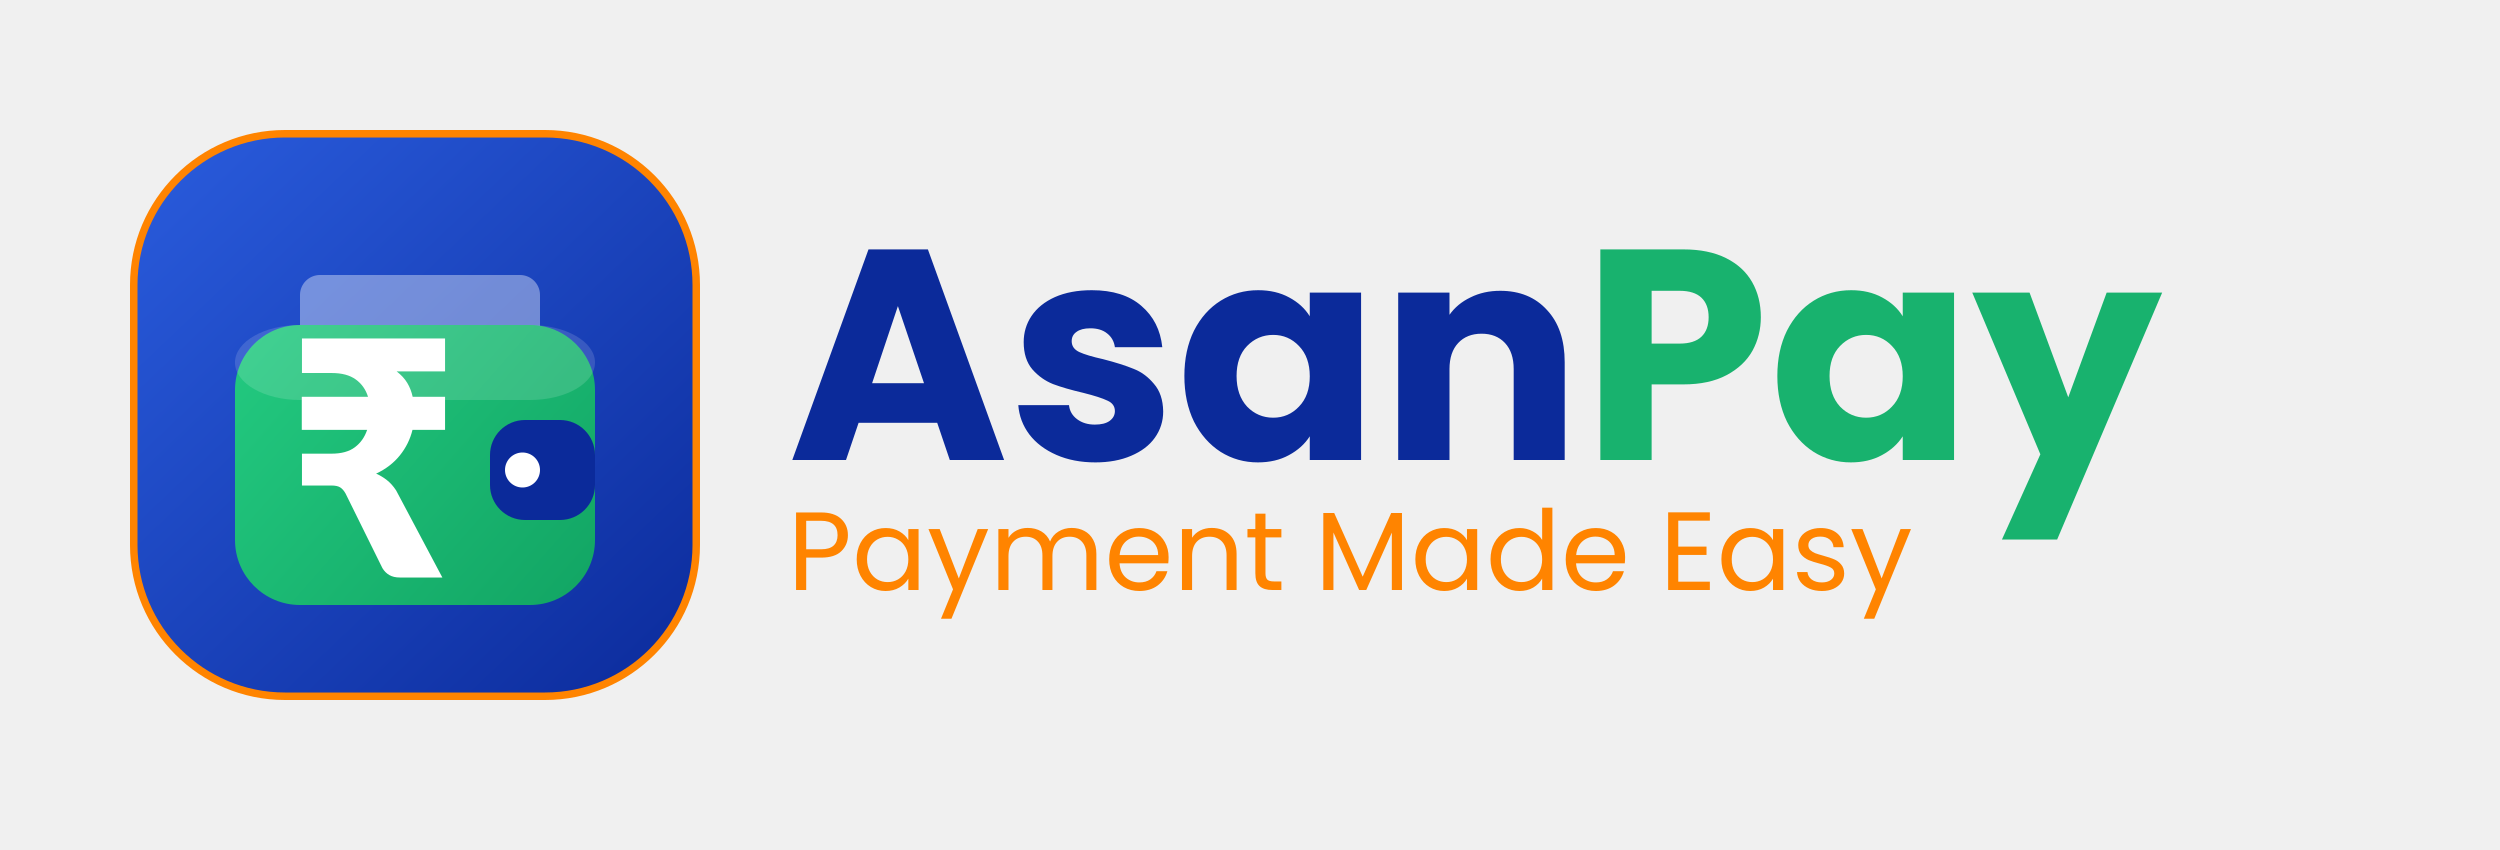
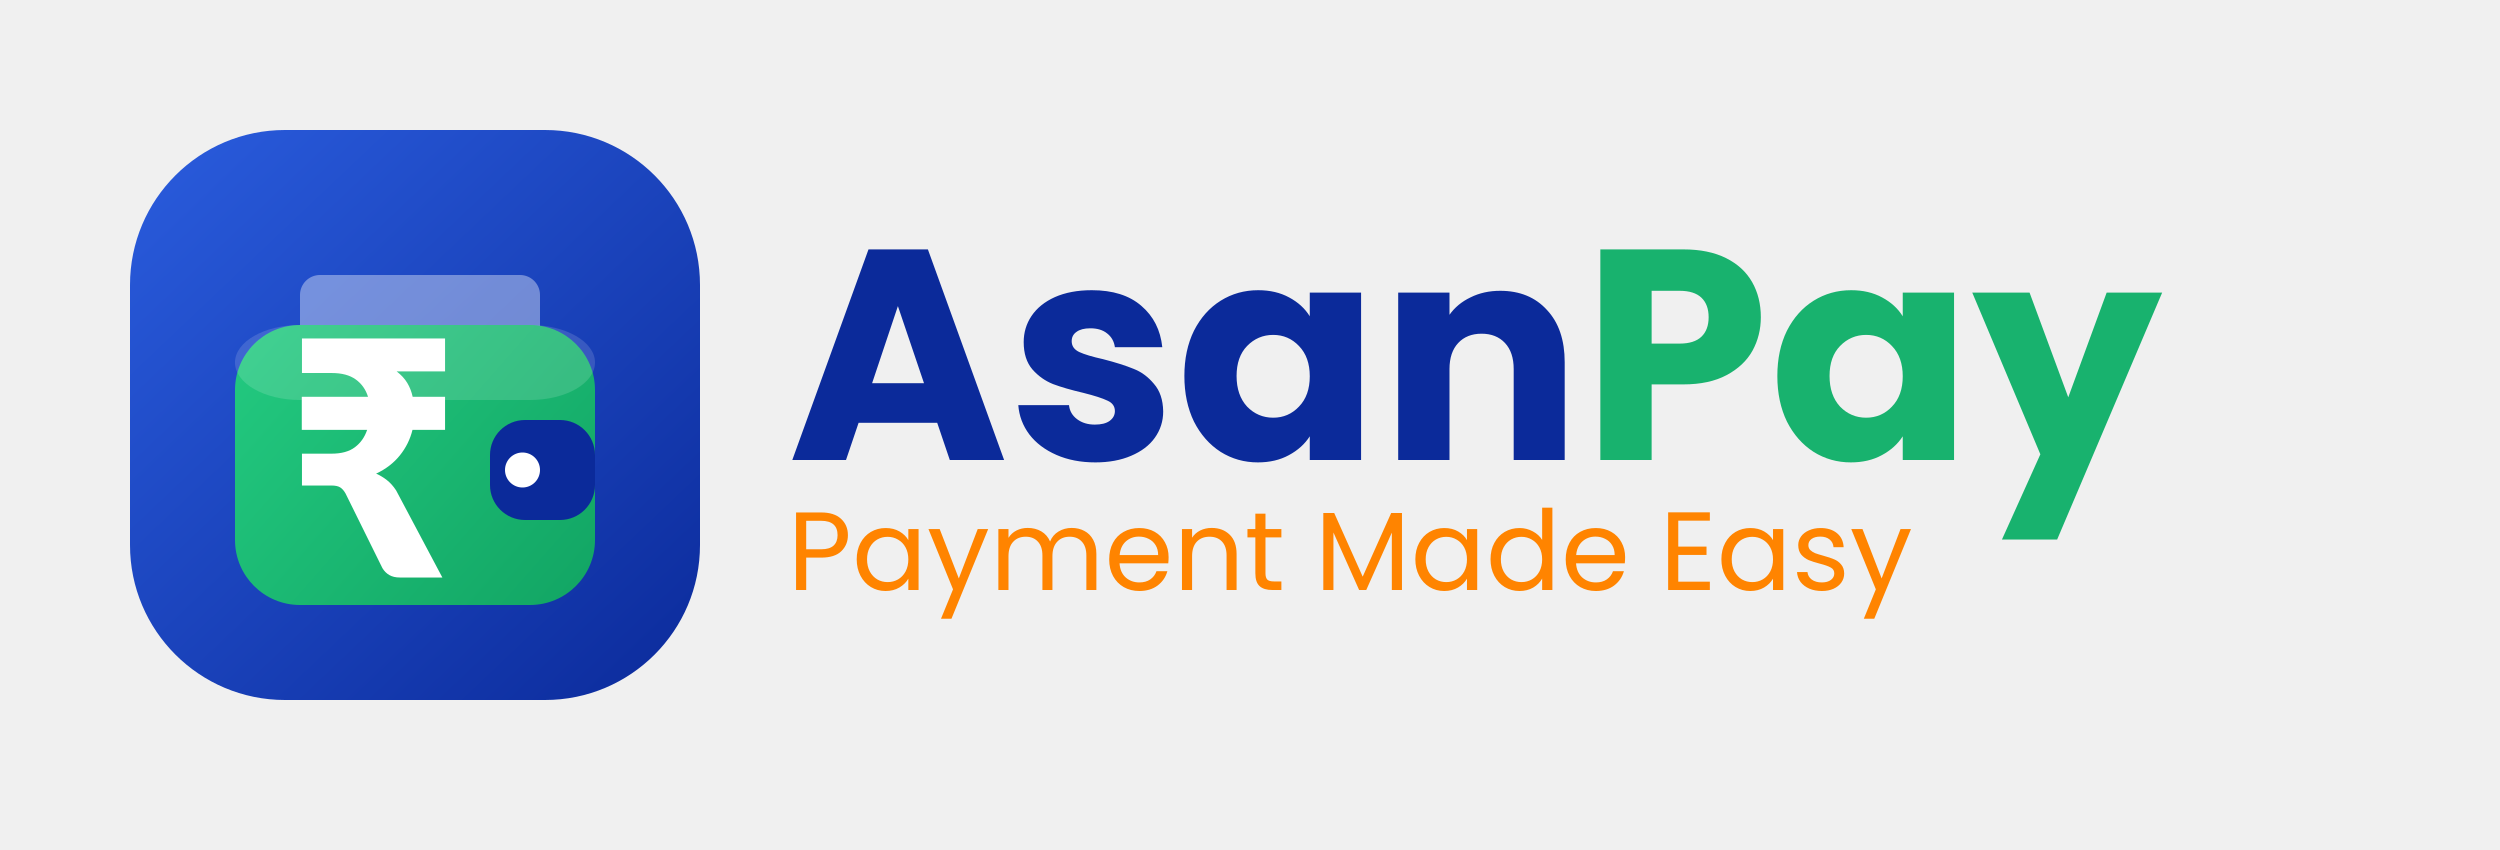
<svg xmlns="http://www.w3.org/2000/svg" width="1000" height="340" viewBox="0 0 1000 340" fill="none">
-   <path d="M114 53.5H218C251.413 53.5 278.5 80.587 278.5 114V218C278.5 251.413 251.413 278.5 218 278.5H114C80.587 278.5 53.5 251.413 53.5 218V114C53.5 80.587 80.587 53.5 114 53.5Z" fill="url(#paint0_linear_1_2)" stroke="#FF8400" stroke-width="3" />
+   <path d="M218 52H114C79.758 52 52 79.758 52 114V218C52 252.242 79.758 280 114 280H218C252.242 280 280 252.242 280 218V114C280 79.758 252.242 52 218 52Z" fill="url(#paint0_linear_1_2)" />
  <path opacity="0.38" d="M208 110H128C123.582 110 120 113.582 120 118V132C120 136.418 123.582 140 128 140H208C212.418 140 216 136.418 216 132V118C216 113.582 212.418 110 208 110Z" fill="white" />
  <path d="M212 130H120C105.641 130 94 141.641 94 156V216C94 230.359 105.641 242 120 242H212C226.359 242 238 230.359 238 216V156C238 141.641 226.359 130 212 130Z" fill="url(#paint1_linear_1_2)" />
  <path opacity="0.14" d="M212 130H120C105.641 130 94 136.716 94 145C94 153.284 105.641 160 120 160H212C226.359 160 238 153.284 238 145C238 136.716 226.359 130 212 130Z" fill="white" />
  <path d="M224 168H210C202.268 168 196 174.268 196 182V194C196 201.732 202.268 208 210 208H224C231.732 208 238 201.732 238 194V182C238 174.268 231.732 168 224 168Z" fill="#0B2A9A" />
  <path d="M209 195C212.866 195 216 191.866 216 188C216 184.134 212.866 181 209 181C205.134 181 202 184.134 202 188C202 191.866 205.134 195 209 195Z" fill="white" />
  <path d="M147.208 158.712C146.296 155.784 144.652 153.468 142.276 151.764C139.9 150.06 136.72 149.208 132.736 149.208H120.784V135.384H178.024V148.56H158.656C160.48 149.952 161.896 151.488 162.904 153.168C163.912 154.848 164.632 156.696 165.064 158.712H178.024V171.96H164.992C164.08 175.704 162.4 179.1 159.952 182.148C157.504 185.196 154.336 187.632 150.448 189.456C151.984 190.128 153.424 190.992 154.768 192.048C156.112 193.104 157.336 194.472 158.44 196.152L176.944 231H159.88C158.248 231 156.868 230.676 155.74 230.028C154.612 229.38 153.688 228.456 152.968 227.256L138.208 197.376C137.584 196.272 136.876 195.468 136.084 194.964C135.292 194.46 134.128 194.208 132.592 194.208H120.784V181.464H132.664C136.6 181.464 139.708 180.6 141.988 178.872C144.268 177.144 145.888 174.84 146.848 171.96H120.712V158.712H147.208Z" fill="white" />
  <path d="M374.88 169.12H343.44L338.4 184H316.92L347.4 99.76H371.16L401.64 184H379.92L374.88 169.12ZM369.6 153.28L359.16 122.44L348.84 153.28H369.6ZM438.157 184.96C432.317 184.96 427.117 183.96 422.557 181.96C417.997 179.96 414.397 177.24 411.757 173.8C409.117 170.28 407.637 166.36 407.317 162.04H427.597C427.837 164.36 428.917 166.24 430.837 167.68C432.757 169.12 435.117 169.84 437.917 169.84C440.477 169.84 442.437 169.36 443.797 168.4C445.237 167.36 445.957 166.04 445.957 164.44C445.957 162.52 444.957 161.12 442.957 160.24C440.957 159.28 437.717 158.24 433.237 157.12C428.437 156 424.437 154.84 421.237 153.64C418.037 152.36 415.277 150.4 412.957 147.76C410.637 145.04 409.477 141.4 409.477 136.84C409.477 133 410.517 129.52 412.597 126.4C414.757 123.2 417.877 120.68 421.957 118.84C426.117 117 431.037 116.08 436.717 116.08C445.117 116.08 451.717 118.16 456.517 122.32C461.397 126.48 464.197 132 464.917 138.88H445.957C445.637 136.56 444.597 134.72 442.837 133.36C441.157 132 438.917 131.32 436.117 131.32C433.717 131.32 431.877 131.8 430.597 132.76C429.317 133.64 428.677 134.88 428.677 136.48C428.677 138.4 429.677 139.84 431.677 140.8C433.757 141.76 436.957 142.72 441.277 143.68C446.237 144.96 450.277 146.24 453.397 147.52C456.517 148.72 459.237 150.72 461.557 153.52C463.957 156.24 465.197 159.92 465.277 164.56C465.277 168.48 464.157 172 461.917 175.12C459.757 178.16 456.597 180.56 452.437 182.32C448.357 184.08 443.597 184.96 438.157 184.96ZM473.751 150.4C473.751 143.52 475.031 137.48 477.591 132.28C480.231 127.08 483.791 123.08 488.271 120.28C492.751 117.48 497.751 116.08 503.271 116.08C507.991 116.08 512.111 117.04 515.631 118.96C519.231 120.88 521.991 123.4 523.911 126.52V117.04H544.431V184H523.911V174.52C521.911 177.64 519.111 180.16 515.511 182.08C511.991 184 507.871 184.96 503.151 184.96C497.711 184.96 492.751 183.56 488.271 180.76C483.791 177.88 480.231 173.84 477.591 168.64C475.031 163.36 473.751 157.28 473.751 150.4ZM523.911 150.52C523.911 145.4 522.471 141.36 519.591 138.4C516.791 135.44 513.351 133.96 509.271 133.96C505.191 133.96 501.711 135.44 498.831 138.4C496.031 141.28 494.631 145.28 494.631 150.4C494.631 155.52 496.031 159.6 498.831 162.64C501.711 165.6 505.191 167.08 509.271 167.08C513.351 167.08 516.791 165.6 519.591 162.64C522.471 159.68 523.911 155.64 523.911 150.52ZM600.076 116.32C607.916 116.32 614.156 118.88 618.796 124C623.516 129.04 625.876 136 625.876 144.88V184H605.476V147.64C605.476 143.16 604.316 139.68 601.996 137.2C599.676 134.72 596.556 133.48 592.636 133.48C588.716 133.48 585.596 134.72 583.276 137.2C580.956 139.68 579.796 143.16 579.796 147.64V184H559.276V117.04H579.796V125.92C581.876 122.96 584.676 120.64 588.196 118.96C591.716 117.2 595.676 116.32 600.076 116.32Z" fill="#0B2A9A" />
  <path d="M704.335 126.88C704.335 131.76 703.215 136.24 700.975 140.32C698.735 144.32 695.295 147.56 690.655 150.04C686.015 152.52 680.255 153.76 673.375 153.76H660.655V184H640.135V99.76H673.375C680.095 99.76 685.775 100.92 690.415 103.24C695.055 105.56 698.535 108.76 700.855 112.84C703.175 116.92 704.335 121.6 704.335 126.88ZM671.815 137.44C675.735 137.44 678.655 136.52 680.575 134.68C682.495 132.84 683.455 130.24 683.455 126.88C683.455 123.52 682.495 120.92 680.575 119.08C678.655 117.24 675.735 116.32 671.815 116.32H660.655V137.44H671.815ZM710.938 150.4C710.938 143.52 712.218 137.48 714.778 132.28C717.418 127.08 720.978 123.08 725.458 120.28C729.938 117.48 734.938 116.08 740.458 116.08C745.178 116.08 749.298 117.04 752.818 118.96C756.418 120.88 759.178 123.4 761.098 126.52V117.04H781.618V184H761.098V174.52C759.098 177.64 756.298 180.16 752.698 182.08C749.178 184 745.058 184.96 740.338 184.96C734.898 184.96 729.938 183.56 725.458 180.76C720.978 177.88 717.418 173.84 714.778 168.64C712.218 163.36 710.938 157.28 710.938 150.4ZM761.098 150.52C761.098 145.4 759.658 141.36 756.778 138.4C753.978 135.44 750.538 133.96 746.458 133.96C742.378 133.96 738.898 135.44 736.018 138.4C733.218 141.28 731.818 145.28 731.818 150.4C731.818 155.52 733.218 159.6 736.018 162.64C738.898 165.6 742.378 167.08 746.458 167.08C750.538 167.08 753.978 165.6 756.778 162.64C759.658 159.68 761.098 155.64 761.098 150.52ZM864.863 117.04L822.863 215.8H800.783L816.143 181.72L788.903 117.04H811.823L827.303 158.92L842.663 117.04H864.863Z" fill="#18B26E" />
  <path d="M339.164 214.061C339.164 216.642 338.274 218.793 336.494 220.514C334.743 222.205 332.058 223.05 328.439 223.05H322.476V236H318.427V204.983H328.439C331.94 204.983 334.595 205.829 336.405 207.52C338.244 209.211 339.164 211.391 339.164 214.061ZM328.439 219.713C330.694 219.713 332.355 219.223 333.423 218.244C334.491 217.265 335.025 215.871 335.025 214.061C335.025 210.234 332.83 208.321 328.439 208.321H322.476V219.713H328.439ZM342.684 223.718C342.684 221.226 343.188 219.045 344.197 217.176C345.205 215.278 346.585 213.809 348.335 212.771C350.115 211.733 352.088 211.213 354.254 211.213C356.39 211.213 358.244 211.673 359.816 212.593C361.388 213.513 362.56 214.67 363.332 216.064V211.614H367.426V236H363.332V231.461C362.531 232.885 361.329 234.072 359.727 235.021C358.155 235.941 356.315 236.401 354.209 236.401C352.043 236.401 350.085 235.867 348.335 234.798C346.585 233.73 345.205 232.232 344.197 230.304C343.188 228.376 342.684 226.18 342.684 223.718ZM363.332 223.762C363.332 221.923 362.961 220.321 362.219 218.956C361.477 217.592 360.469 216.553 359.193 215.841C357.947 215.1 356.568 214.729 355.055 214.729C353.542 214.729 352.162 215.085 350.916 215.797C349.67 216.509 348.676 217.547 347.935 218.912C347.193 220.277 346.822 221.879 346.822 223.718C346.822 225.587 347.193 227.219 347.935 228.613C348.676 229.978 349.67 231.031 350.916 231.772C352.162 232.484 353.542 232.84 355.055 232.84C356.568 232.84 357.947 232.484 359.193 231.772C360.469 231.031 361.477 229.978 362.219 228.613C362.961 227.219 363.332 225.602 363.332 223.762ZM395.273 211.614L380.588 247.481H376.405L381.211 235.733L371.376 211.614H375.871L383.525 231.372L391.09 211.614H395.273ZM428.669 211.169C430.568 211.169 432.259 211.569 433.742 212.37C435.225 213.142 436.397 214.314 437.257 215.886C438.118 217.458 438.548 219.372 438.548 221.626V236H434.543V222.205C434.543 219.772 433.935 217.918 432.718 216.642C431.532 215.337 429.915 214.684 427.868 214.684C425.762 214.684 424.085 215.367 422.839 216.731C421.593 218.066 420.97 220.01 420.97 222.561V236H416.965V222.205C416.965 219.772 416.357 217.918 415.141 216.642C413.954 215.337 412.337 214.684 410.29 214.684C408.184 214.684 406.508 215.367 405.262 216.731C404.016 218.066 403.393 220.01 403.393 222.561V236H399.343V211.614H403.393V215.129C404.194 213.854 405.262 212.875 406.597 212.192C407.962 211.51 409.46 211.169 411.091 211.169C413.138 211.169 414.948 211.629 416.52 212.548C418.093 213.468 419.265 214.818 420.036 216.598C420.718 214.877 421.846 213.542 423.418 212.593C424.99 211.644 426.741 211.169 428.669 211.169ZM467.441 222.872C467.441 223.644 467.396 224.46 467.307 225.32H447.816C447.964 227.723 448.78 229.607 450.264 230.971C451.777 232.306 453.601 232.974 455.737 232.974C457.487 232.974 458.941 232.573 460.098 231.772C461.285 230.942 462.115 229.844 462.59 228.479H466.951C466.298 230.823 464.993 232.737 463.035 234.22C461.077 235.674 458.644 236.401 455.737 236.401C453.423 236.401 451.346 235.881 449.507 234.843C447.697 233.805 446.273 232.336 445.235 230.438C444.197 228.509 443.678 226.284 443.678 223.762C443.678 221.241 444.182 219.031 445.191 217.132C446.199 215.233 447.608 213.78 449.418 212.771C451.257 211.733 453.364 211.213 455.737 211.213C458.051 211.213 460.098 211.718 461.878 212.726C463.658 213.735 465.023 215.129 465.972 216.909C466.951 218.66 467.441 220.647 467.441 222.872ZM463.258 222.027C463.258 220.484 462.916 219.164 462.234 218.066C461.552 216.939 460.617 216.094 459.431 215.53C458.274 214.937 456.983 214.64 455.559 214.64C453.512 214.64 451.762 215.293 450.308 216.598C448.884 217.903 448.068 219.713 447.861 222.027H463.258ZM484.667 211.169C487.634 211.169 490.037 212.074 491.876 213.883C493.716 215.663 494.635 218.244 494.635 221.626V236H490.63V222.205C490.63 219.772 490.022 217.918 488.806 216.642C487.59 215.337 485.928 214.684 483.822 214.684C481.686 214.684 479.98 215.352 478.704 216.687C477.458 218.022 476.835 219.965 476.835 222.516V236H472.786V211.614H476.835V215.085C477.636 213.839 478.719 212.875 480.084 212.192C481.478 211.51 483.006 211.169 484.667 211.169ZM506.19 214.951V229.325C506.19 230.512 506.442 231.357 506.946 231.861C507.451 232.336 508.326 232.573 509.572 232.573H512.553V236H508.904C506.65 236 504.959 235.481 503.831 234.442C502.704 233.404 502.14 231.698 502.14 229.325V214.951H498.981V211.614H502.14V205.473H506.19V211.614H512.553V214.951H506.19ZM560.785 205.206V236H556.735V213.038L546.5 236H543.652L533.373 212.993V236H529.323V205.206H533.684L545.076 230.66L556.468 205.206H560.785ZM566.14 223.718C566.14 221.226 566.644 219.045 567.653 217.176C568.661 215.278 570.041 213.809 571.791 212.771C573.571 211.733 575.544 211.213 577.71 211.213C579.846 211.213 581.7 211.673 583.272 212.593C584.844 213.513 586.016 214.67 586.788 216.064V211.614H590.882V236H586.788V231.461C585.987 232.885 584.785 234.072 583.183 235.021C581.611 235.941 579.771 236.401 577.665 236.401C575.499 236.401 573.541 235.867 571.791 234.798C570.041 233.73 568.661 232.232 567.653 230.304C566.644 228.376 566.14 226.18 566.14 223.718ZM586.788 223.762C586.788 221.923 586.417 220.321 585.675 218.956C584.933 217.592 583.925 216.553 582.649 215.841C581.403 215.1 580.024 214.729 578.511 214.729C576.998 214.729 575.618 215.085 574.372 215.797C573.126 216.509 572.132 217.547 571.391 218.912C570.649 220.277 570.278 221.879 570.278 223.718C570.278 225.587 570.649 227.219 571.391 228.613C572.132 229.978 573.126 231.031 574.372 231.772C575.618 232.484 576.998 232.84 578.511 232.84C580.024 232.84 581.403 232.484 582.649 231.772C583.925 231.031 584.933 229.978 585.675 228.613C586.417 227.219 586.788 225.602 586.788 223.762ZM596.212 223.718C596.212 221.226 596.716 219.045 597.725 217.176C598.734 215.278 600.113 213.809 601.863 212.771C603.643 211.733 605.631 211.213 607.826 211.213C609.725 211.213 611.49 211.658 613.122 212.548C614.754 213.409 616 214.551 616.86 215.975V203.07H620.954V236H616.86V231.416C616.059 232.87 614.872 234.072 613.3 235.021C611.728 235.941 609.888 236.401 607.782 236.401C605.616 236.401 603.643 235.867 601.863 234.798C600.113 233.73 598.734 232.232 597.725 230.304C596.716 228.376 596.212 226.18 596.212 223.718ZM616.86 223.762C616.86 221.923 616.489 220.321 615.747 218.956C615.006 217.592 613.997 216.553 612.721 215.841C611.475 215.1 610.096 214.729 608.583 214.729C607.07 214.729 605.69 215.085 604.444 215.797C603.198 216.509 602.205 217.547 601.463 218.912C600.721 220.277 600.35 221.879 600.35 223.718C600.35 225.587 600.721 227.219 601.463 228.613C602.205 229.978 603.198 231.031 604.444 231.772C605.69 232.484 607.07 232.84 608.583 232.84C610.096 232.84 611.475 232.484 612.721 231.772C613.997 231.031 615.006 229.978 615.747 228.613C616.489 227.219 616.86 225.602 616.86 223.762ZM650.047 222.872C650.047 223.644 650.003 224.46 649.914 225.32H630.423C630.571 227.723 631.387 229.607 632.87 230.971C634.383 232.306 636.208 232.974 638.344 232.974C640.094 232.974 641.548 232.573 642.705 231.772C643.891 230.942 644.722 229.844 645.197 228.479H649.558C648.905 230.823 647.6 232.737 645.642 234.22C643.684 235.674 641.251 236.401 638.344 236.401C636.03 236.401 633.953 235.881 632.114 234.843C630.304 233.805 628.88 232.336 627.842 230.438C626.803 228.509 626.284 226.284 626.284 223.762C626.284 221.241 626.788 219.031 627.797 217.132C628.806 215.233 630.215 213.78 632.025 212.771C633.864 211.733 635.97 211.213 638.344 211.213C640.658 211.213 642.705 211.718 644.485 212.726C646.265 213.735 647.629 215.129 648.579 216.909C649.558 218.66 650.047 220.647 650.047 222.872ZM645.864 222.027C645.864 220.484 645.523 219.164 644.841 218.066C644.158 216.939 643.224 216.094 642.037 215.53C640.88 214.937 639.59 214.64 638.166 214.64C636.119 214.64 634.368 215.293 632.915 216.598C631.491 217.903 630.675 219.713 630.467 222.027H645.864ZM671.306 208.276V218.645H682.609V221.982H671.306V232.662H683.944V236H667.256V204.939H683.944V208.276H671.306ZM688.558 223.718C688.558 221.226 689.062 219.045 690.071 217.176C691.08 215.278 692.459 213.809 694.21 212.771C695.99 211.733 697.962 211.213 700.128 211.213C702.264 211.213 704.118 211.673 705.691 212.593C707.263 213.513 708.435 214.67 709.206 216.064V211.614H713.3V236H709.206V231.461C708.405 232.885 707.204 234.072 705.602 235.021C704.029 235.941 702.19 236.401 700.084 236.401C697.918 236.401 695.96 235.867 694.21 234.798C692.459 233.73 691.08 232.232 690.071 230.304C689.062 228.376 688.558 226.18 688.558 223.718ZM709.206 223.762C709.206 221.923 708.835 220.321 708.094 218.956C707.352 217.592 706.343 216.553 705.068 215.841C703.822 215.1 702.442 214.729 700.929 214.729C699.416 214.729 698.037 215.085 696.791 215.797C695.545 216.509 694.551 217.547 693.809 218.912C693.067 220.277 692.697 221.879 692.697 223.718C692.697 225.587 693.067 227.219 693.809 228.613C694.551 229.978 695.545 231.031 696.791 231.772C698.037 232.484 699.416 232.84 700.929 232.84C702.442 232.84 703.822 232.484 705.068 231.772C706.343 231.031 707.352 229.978 708.094 228.613C708.835 227.219 709.206 225.602 709.206 223.762ZM728.776 236.401C726.907 236.401 725.231 236.089 723.748 235.466C722.264 234.813 721.093 233.923 720.232 232.796C719.372 231.639 718.897 230.319 718.808 228.835H722.991C723.11 230.052 723.674 231.046 724.682 231.817C725.721 232.588 727.07 232.974 728.732 232.974C730.274 232.974 731.491 232.633 732.381 231.95C733.271 231.268 733.716 230.408 733.716 229.369C733.716 228.301 733.241 227.515 732.292 227.011C731.342 226.477 729.874 225.958 727.886 225.453C726.077 224.979 724.593 224.504 723.436 224.029C722.309 223.525 721.33 222.798 720.499 221.849C719.698 220.87 719.298 219.594 719.298 218.022C719.298 216.776 719.669 215.634 720.41 214.595C721.152 213.557 722.205 212.741 723.57 212.148C724.934 211.525 726.492 211.213 728.242 211.213C730.942 211.213 733.122 211.896 734.784 213.26C736.445 214.625 737.335 216.494 737.454 218.867H733.404C733.315 217.592 732.796 216.568 731.847 215.797C730.927 215.026 729.681 214.64 728.109 214.64C726.655 214.64 725.498 214.951 724.638 215.574C723.777 216.197 723.347 217.013 723.347 218.022C723.347 218.823 723.599 219.49 724.104 220.024C724.638 220.529 725.29 220.944 726.062 221.27C726.863 221.567 727.96 221.908 729.355 222.294C731.105 222.769 732.529 223.243 733.627 223.718C734.724 224.163 735.659 224.845 736.43 225.765C737.231 226.685 737.647 227.886 737.676 229.369C737.676 230.704 737.305 231.906 736.564 232.974C735.822 234.042 734.769 234.887 733.404 235.51C732.069 236.104 730.527 236.401 728.776 236.401ZM764.397 211.614L749.712 247.481H745.529L750.335 235.733L740.5 211.614H744.995L752.649 231.372L760.214 211.614H764.397Z" fill="#FF8400" />
  <defs>
    <linearGradient id="paint0_linear_1_2" x1="60" y1="50" x2="280" y2="282" gradientUnits="userSpaceOnUse">
      <stop stop-color="#2A5CDD" />
      <stop offset="1" stop-color="#0B2A9A" />
    </linearGradient>
    <linearGradient id="paint1_linear_1_2" x1="90" y1="120" x2="240" y2="252" gradientUnits="userSpaceOnUse">
      <stop stop-color="#24CC82" />
      <stop offset="1" stop-color="#11A362" />
    </linearGradient>
  </defs>
</svg>
